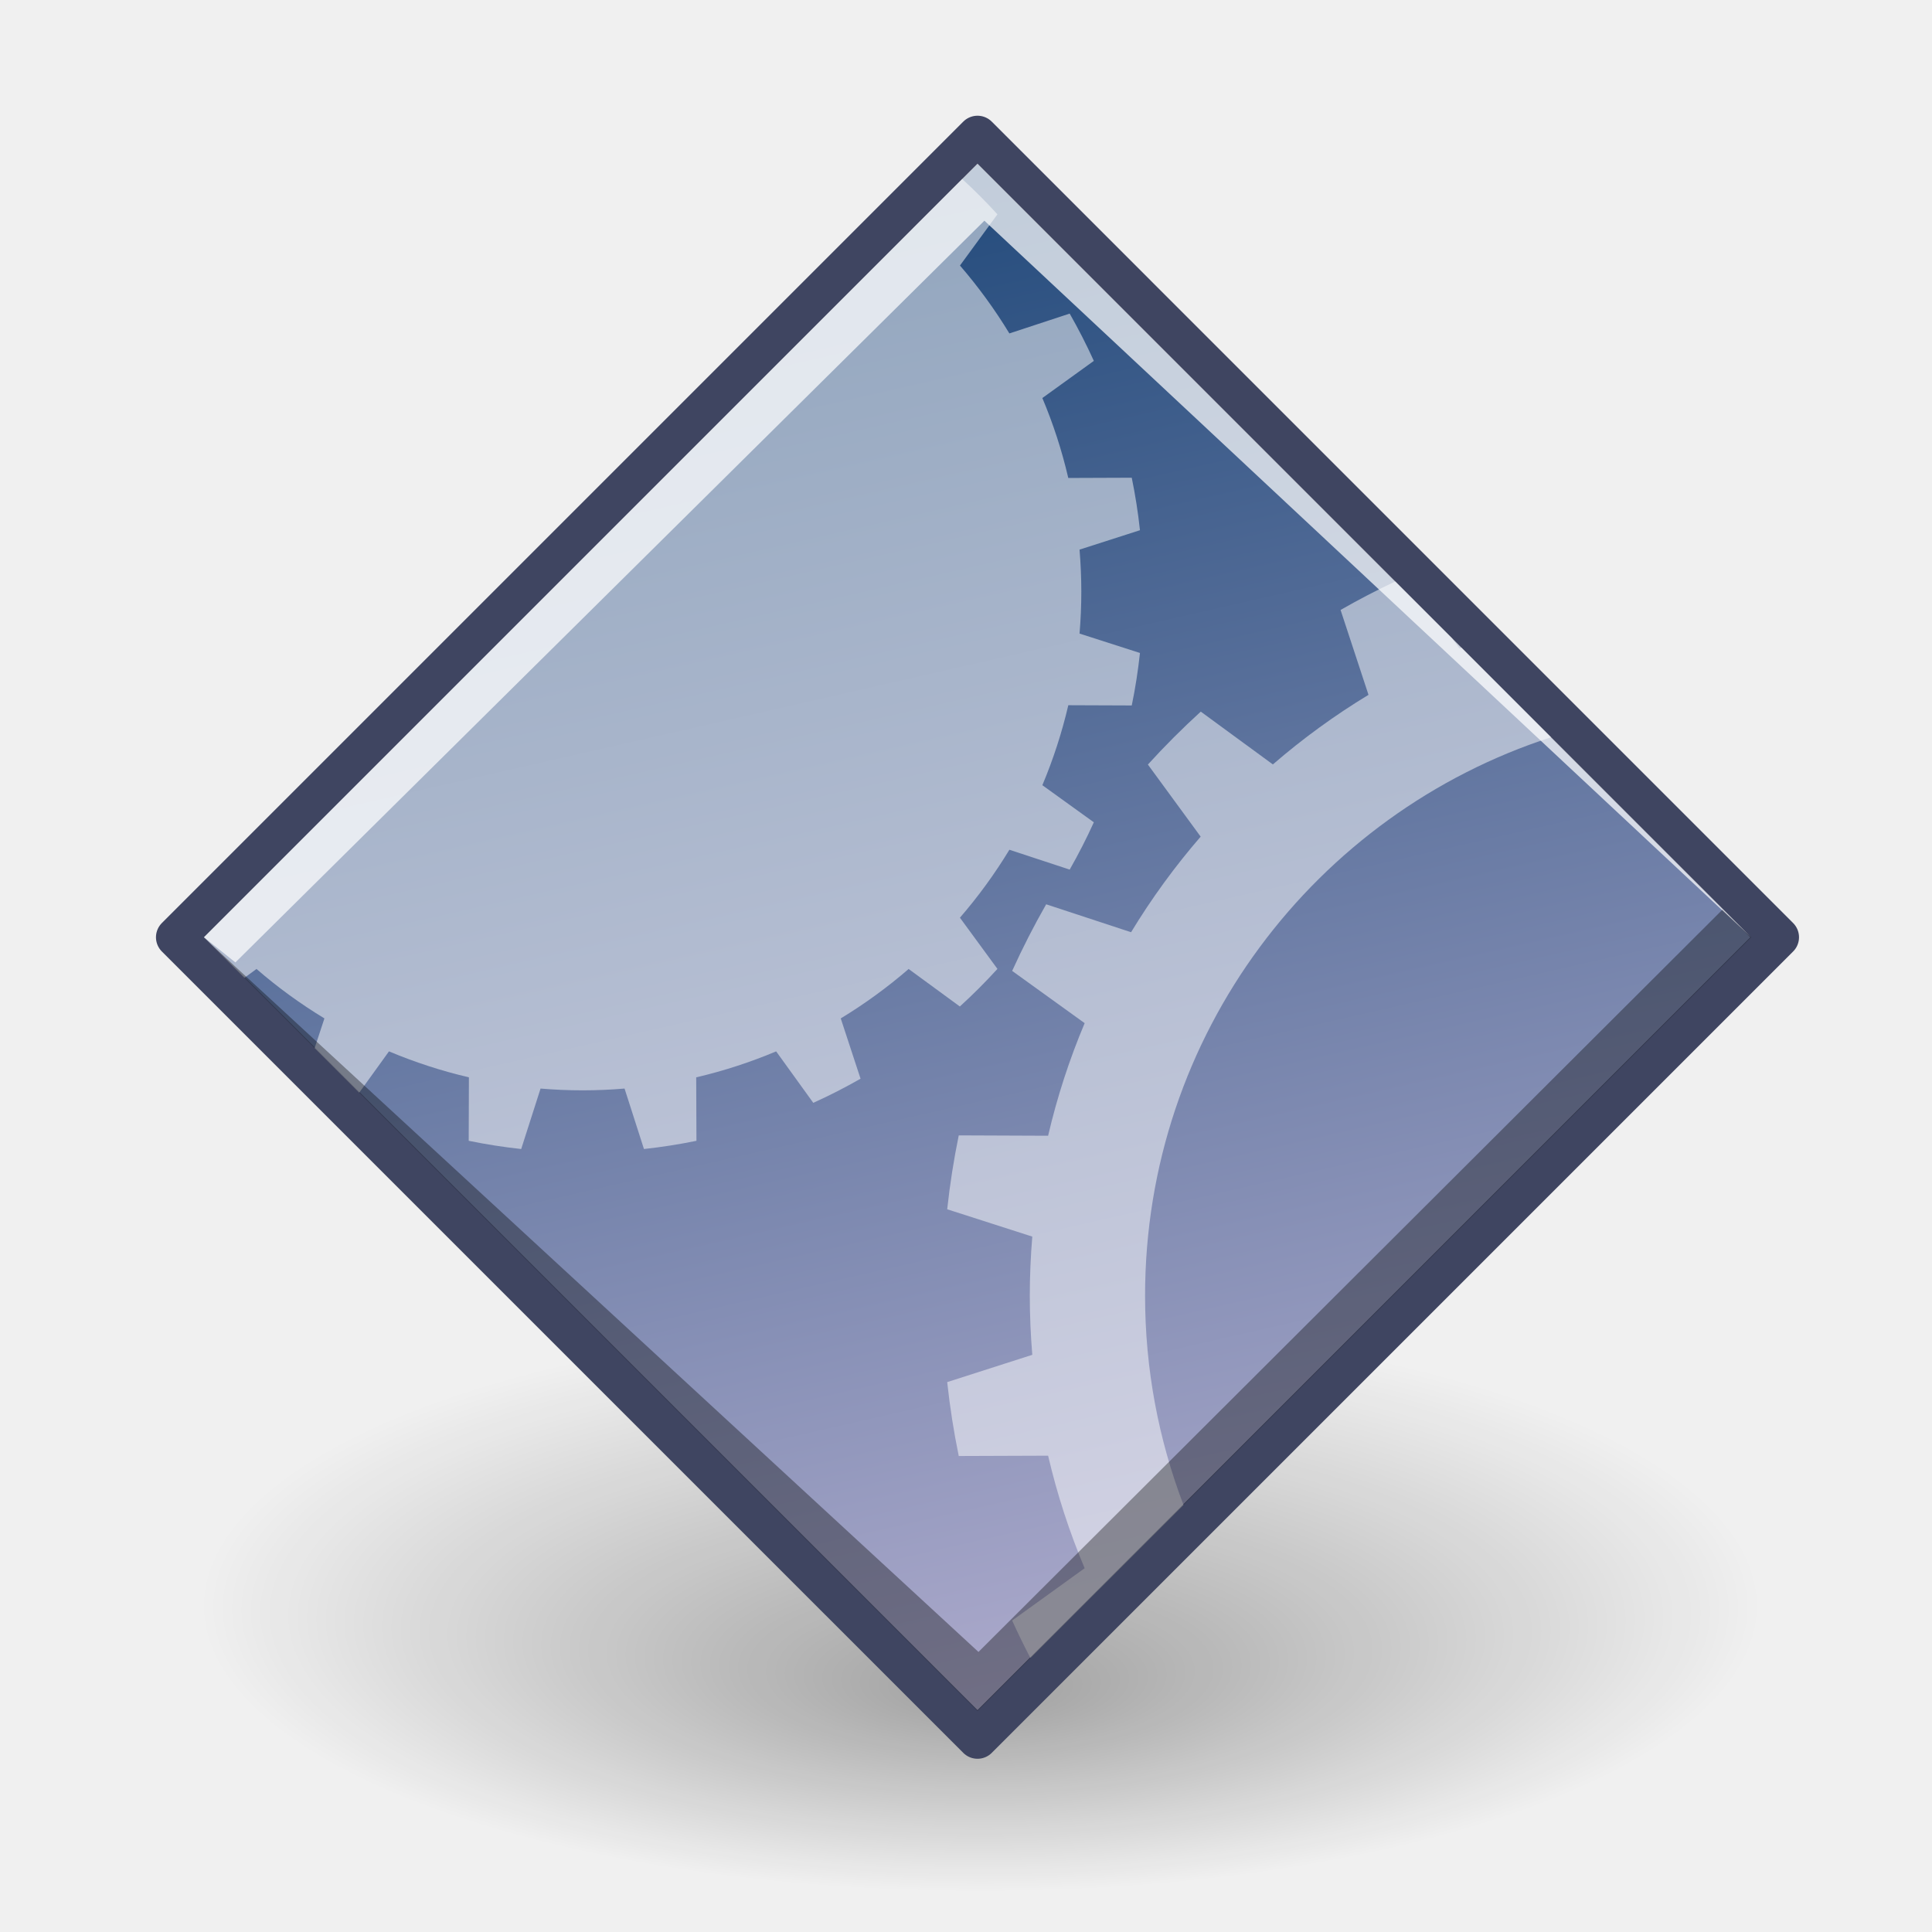
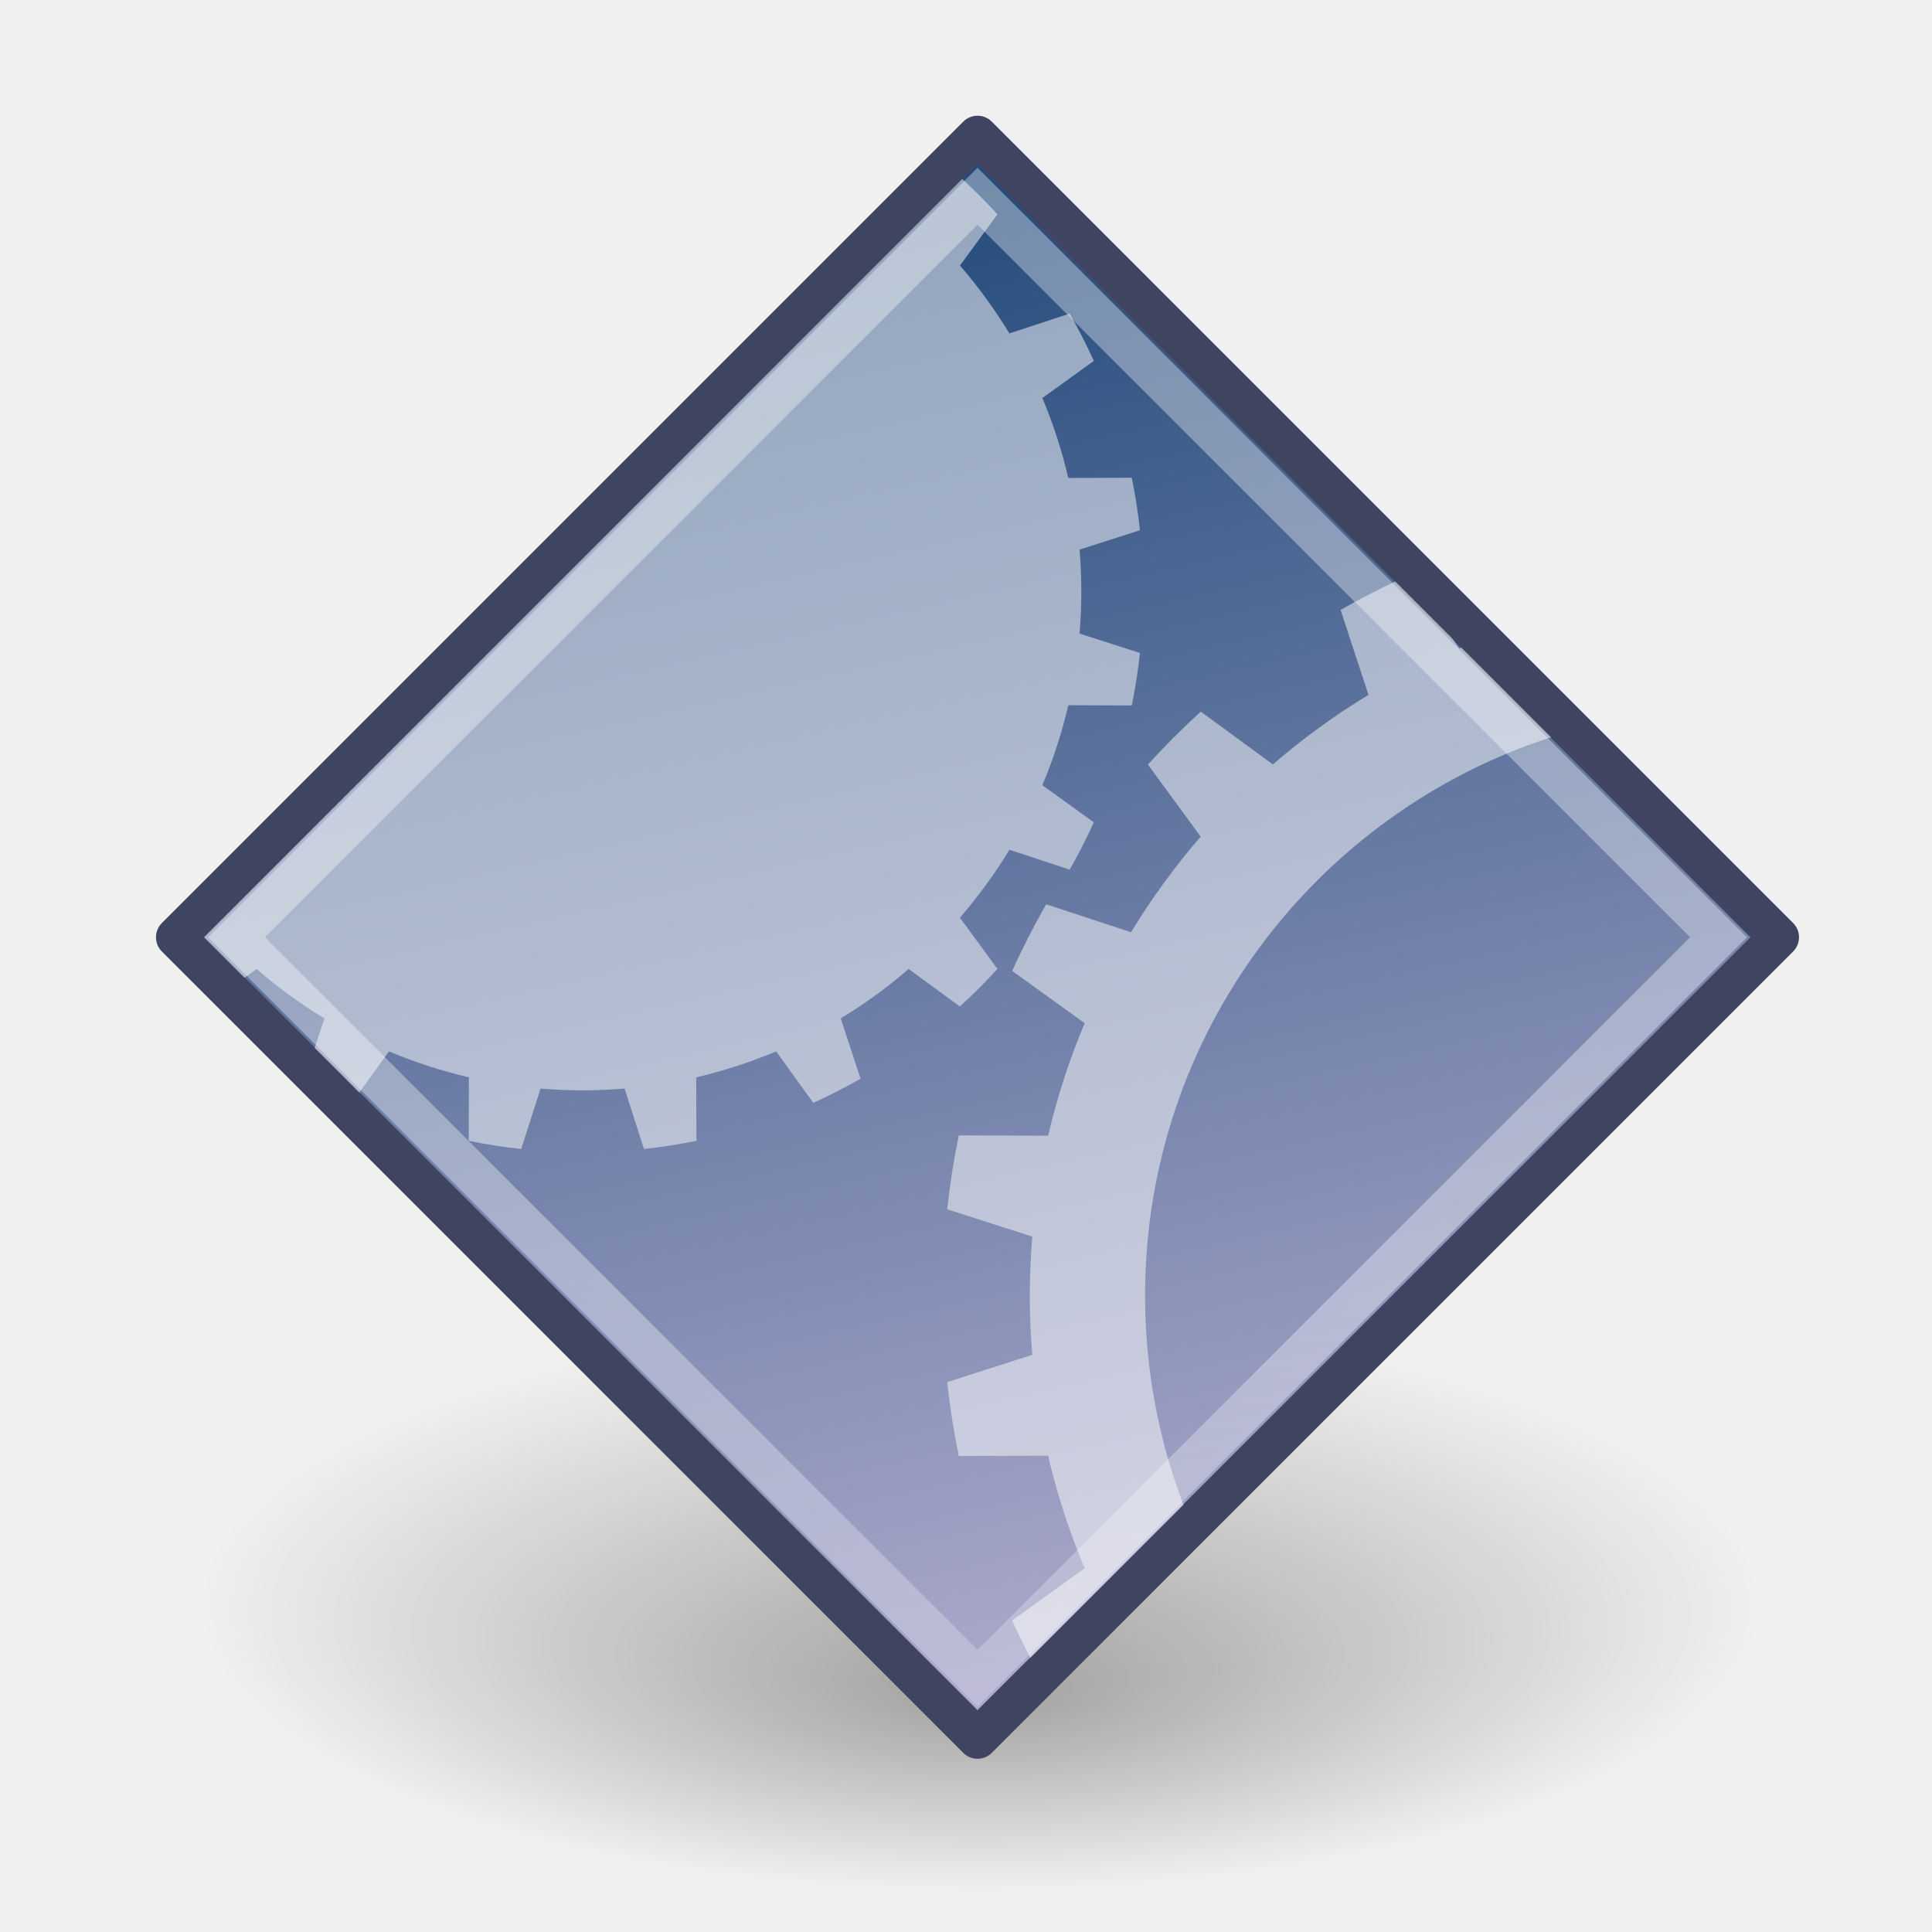
<svg xmlns="http://www.w3.org/2000/svg" xmlns:xlink="http://www.w3.org/1999/xlink" width="48px" height="48px" id="svg53383">
  <defs id="defs3">
+     <linearGradient id="linearGradient4746">
+       <stop style="stop-color:#ffffff;stop-opacity:1;" offset="0" id="stop4748" />
+       <stop style="stop-color:#ffffff;stop-opacity:0;" offset="1" id="stop4750" />
+     </linearGradient>
    <linearGradient id="linearGradient2300">
      <stop id="stop2302" offset="0" style="stop-color:#000000;stop-opacity:0.327;" />
      <stop id="stop2304" offset="1" style="stop-color:#000000;stop-opacity:0;" />
    </linearGradient>
    <linearGradient id="aigrd1" gradientUnits="userSpaceOnUse" x1="99.777" y1="15.424" x2="153" y2="248.631">
      <stop offset="0" style="stop-color:#184375" id="stop53300" />
      <stop offset="1" style="stop-color:#C8BDDC" id="stop53302" />
    </linearGradient>
    <linearGradient xlink:href="#aigrd1" id="linearGradient53551" gradientUnits="userSpaceOnUse" x1="99.777" y1="15.424" x2="153" y2="248.631" gradientTransform="matrix(0.200685,0,0,0.200685,-0.585758,-1.050787)" />
    <radialGradient gradientUnits="userSpaceOnUse" r="11.69" fy="72.568" fx="14.288" cy="68.873" cx="14.288" gradientTransform="matrix(1.399258,-2.234445e-7,8.196178e-8,0.513264,4.365074,4.839285)" id="radialGradient2308" xlink:href="#linearGradient2300" />
+     <linearGradient xlink:href="#linearGradient4746" id="linearGradient4752" x1="25.625" y1="31.786" x2="25.821" y2="58.911" gradientUnits="userSpaceOnUse" />
  </defs>
  <g id="layer2">
    <path transform="matrix(1.18638,0,0,1.18638,-4.539687,-7.794678)" d="M 44.286 38.714 A 19.929 9.837 0 1 1  4.429,38.714 A 19.929 9.837 0 1 1  44.286 38.714 z" id="path1538" style="color:#000000;fill:url(#radialGradient2308);fill-opacity:1;fill-rule:evenodd;stroke:none;stroke-width:0.5;stroke-linecap:round;stroke-linejoin:miter;stroke-miterlimit:4;stroke-dashoffset:0;stroke-opacity:1;marker:none;marker-start:none;marker-mid:none;marker-end:none;visibility:visible;display:inline;overflow:visible" />
  </g>
  <g id="layer1">
    <path style="fill:url(#linearGradient53551);fill-rule:nonzero;stroke:#3f4561;stroke-width:1;stroke-linecap:round;stroke-linejoin:round;stroke-miterlimit:4;stroke-opacity:1" d="M 24.286,43.196 L 4.375,23.286 L 24.286,3.375 L 44.196,23.286 L 24.286,43.196 L 24.286,43.196 z " id="path53304" />
-     <path style="opacity:0.72;fill:#ffffff;fill-rule:nonzero;stroke:none;stroke-miterlimit:4" d="M 43.505,23.286 L 24.286,4.066 L 5.067,23.286 L 5.848,23.911 L 24.457,5.483 L 43.505,23.286 L 43.505,23.286 z " id="path53359" />
    <path style="opacity:0.5;fill:#ffffff;fill-rule:nonzero;stroke:none;stroke-miterlimit:4" d="M 8.926,27.145 L 9.664,26.121 C 10.301,26.389 10.965,26.606 11.65,26.766 L 11.645,28.343 C 12.072,28.431 12.508,28.499 12.949,28.547 L 13.43,27.045 C 13.775,27.074 14.122,27.089 14.474,27.089 C 14.825,27.089 15.173,27.074 15.517,27.045 L 15.999,28.547 C 16.44,28.499 16.875,28.431 17.303,28.343 L 17.297,26.766 C 17.983,26.606 18.646,26.389 19.283,26.121 L 20.206,27.4 C 20.608,27.218 21,27.018 21.38,26.8 L 20.888,25.302 C 21.485,24.94 22.049,24.529 22.575,24.074 L 23.847,25.006 C 24.173,24.709 24.485,24.397 24.781,24.072 L 23.849,22.8 C 24.304,22.274 24.715,21.71 25.078,21.112 L 26.576,21.605 C 26.793,21.224 26.994,20.832 27.176,20.43 L 25.897,19.508 C 26.165,18.871 26.382,18.207 26.542,17.521 L 28.118,17.527 C 28.207,17.1 28.274,16.664 28.322,16.223 L 26.821,15.741 C 26.85,15.397 26.865,15.049 26.865,14.698 C 26.865,14.347 26.849,13.999 26.821,13.655 L 28.322,13.173 C 28.275,12.732 28.206,12.297 28.118,11.869 L 26.541,11.875 C 26.382,11.189 26.165,10.525 25.897,9.889 L 27.176,8.966 C 26.994,8.564 26.793,8.172 26.576,7.791 L 25.078,8.284 C 24.715,7.687 24.304,7.123 23.85,6.597 L 24.781,5.325 C 24.503,5.019 24.21,4.727 23.906,4.447 L 5.067,23.286 L 6.074,24.293 L 6.373,24.074 C 6.898,24.529 7.463,24.94 8.06,25.302 L 7.818,26.037 L 8.926,27.145 L 8.926,27.145 z " id="path53361" />
    <path style="opacity:0.5;fill:#ffffff;fill-rule:nonzero;stroke:none;stroke-miterlimit:4" d="M 28.449,32.191 C 28.449,25.706 32.683,20.212 38.536,18.317 L 36.309,16.09 C 36.292,16.097 36.275,16.103 36.259,16.11 L 36.077,15.858 L 34.665,14.446 C 34.202,14.665 33.748,14.901 33.306,15.154 L 34,17.263 C 33.159,17.773 32.364,18.352 31.624,18.992 L 29.833,17.68 C 29.374,18.098 28.936,18.536 28.519,18.995 L 29.83,20.786 C 29.19,21.526 28.611,22.32 28.101,23.161 L 25.992,22.467 C 25.685,23.004 25.403,23.556 25.147,24.122 L 26.948,25.42 C 26.57,26.317 26.265,27.251 26.04,28.217 L 23.82,28.208 C 23.696,28.811 23.6,29.423 23.533,30.044 L 25.647,30.723 C 25.607,31.207 25.585,31.697 25.585,32.191 C 25.585,32.686 25.607,33.176 25.647,33.66 L 23.533,34.338 C 23.6,34.959 23.696,35.572 23.82,36.174 L 26.04,36.166 C 26.265,37.131 26.57,38.066 26.948,38.962 L 25.147,40.261 C 25.289,40.576 25.441,40.886 25.599,41.191 L 29.403,37.388 C 28.787,35.773 28.449,34.022 28.449,32.191 L 28.449,32.191 z " id="path53363" />
-     <path style="opacity:0.35;fill:#000000;fill-rule:nonzero;stroke:none;stroke-miterlimit:4" d="M 5.205,23.424 L 24.286,42.505 L 43.505,23.286 L 42.79,22.604 L 24.31,41.042 L 5.205,23.424 L 5.205,23.424 z " id="path53365" />
+     <path id="path4736" d="M 24.286,41.696 L 5.875,23.286 L 24.286,4.875 L 42.696,23.286 L 24.286,41.696 L 24.286,41.696 z " style="fill:none;fill-rule:nonzero;stroke:url(#linearGradient4752);stroke-width:1;stroke-linecap:butt;stroke-linejoin:miter;stroke-miterlimit:4;stroke-opacity:1;opacity:0.357" />
  </g>
</svg>
